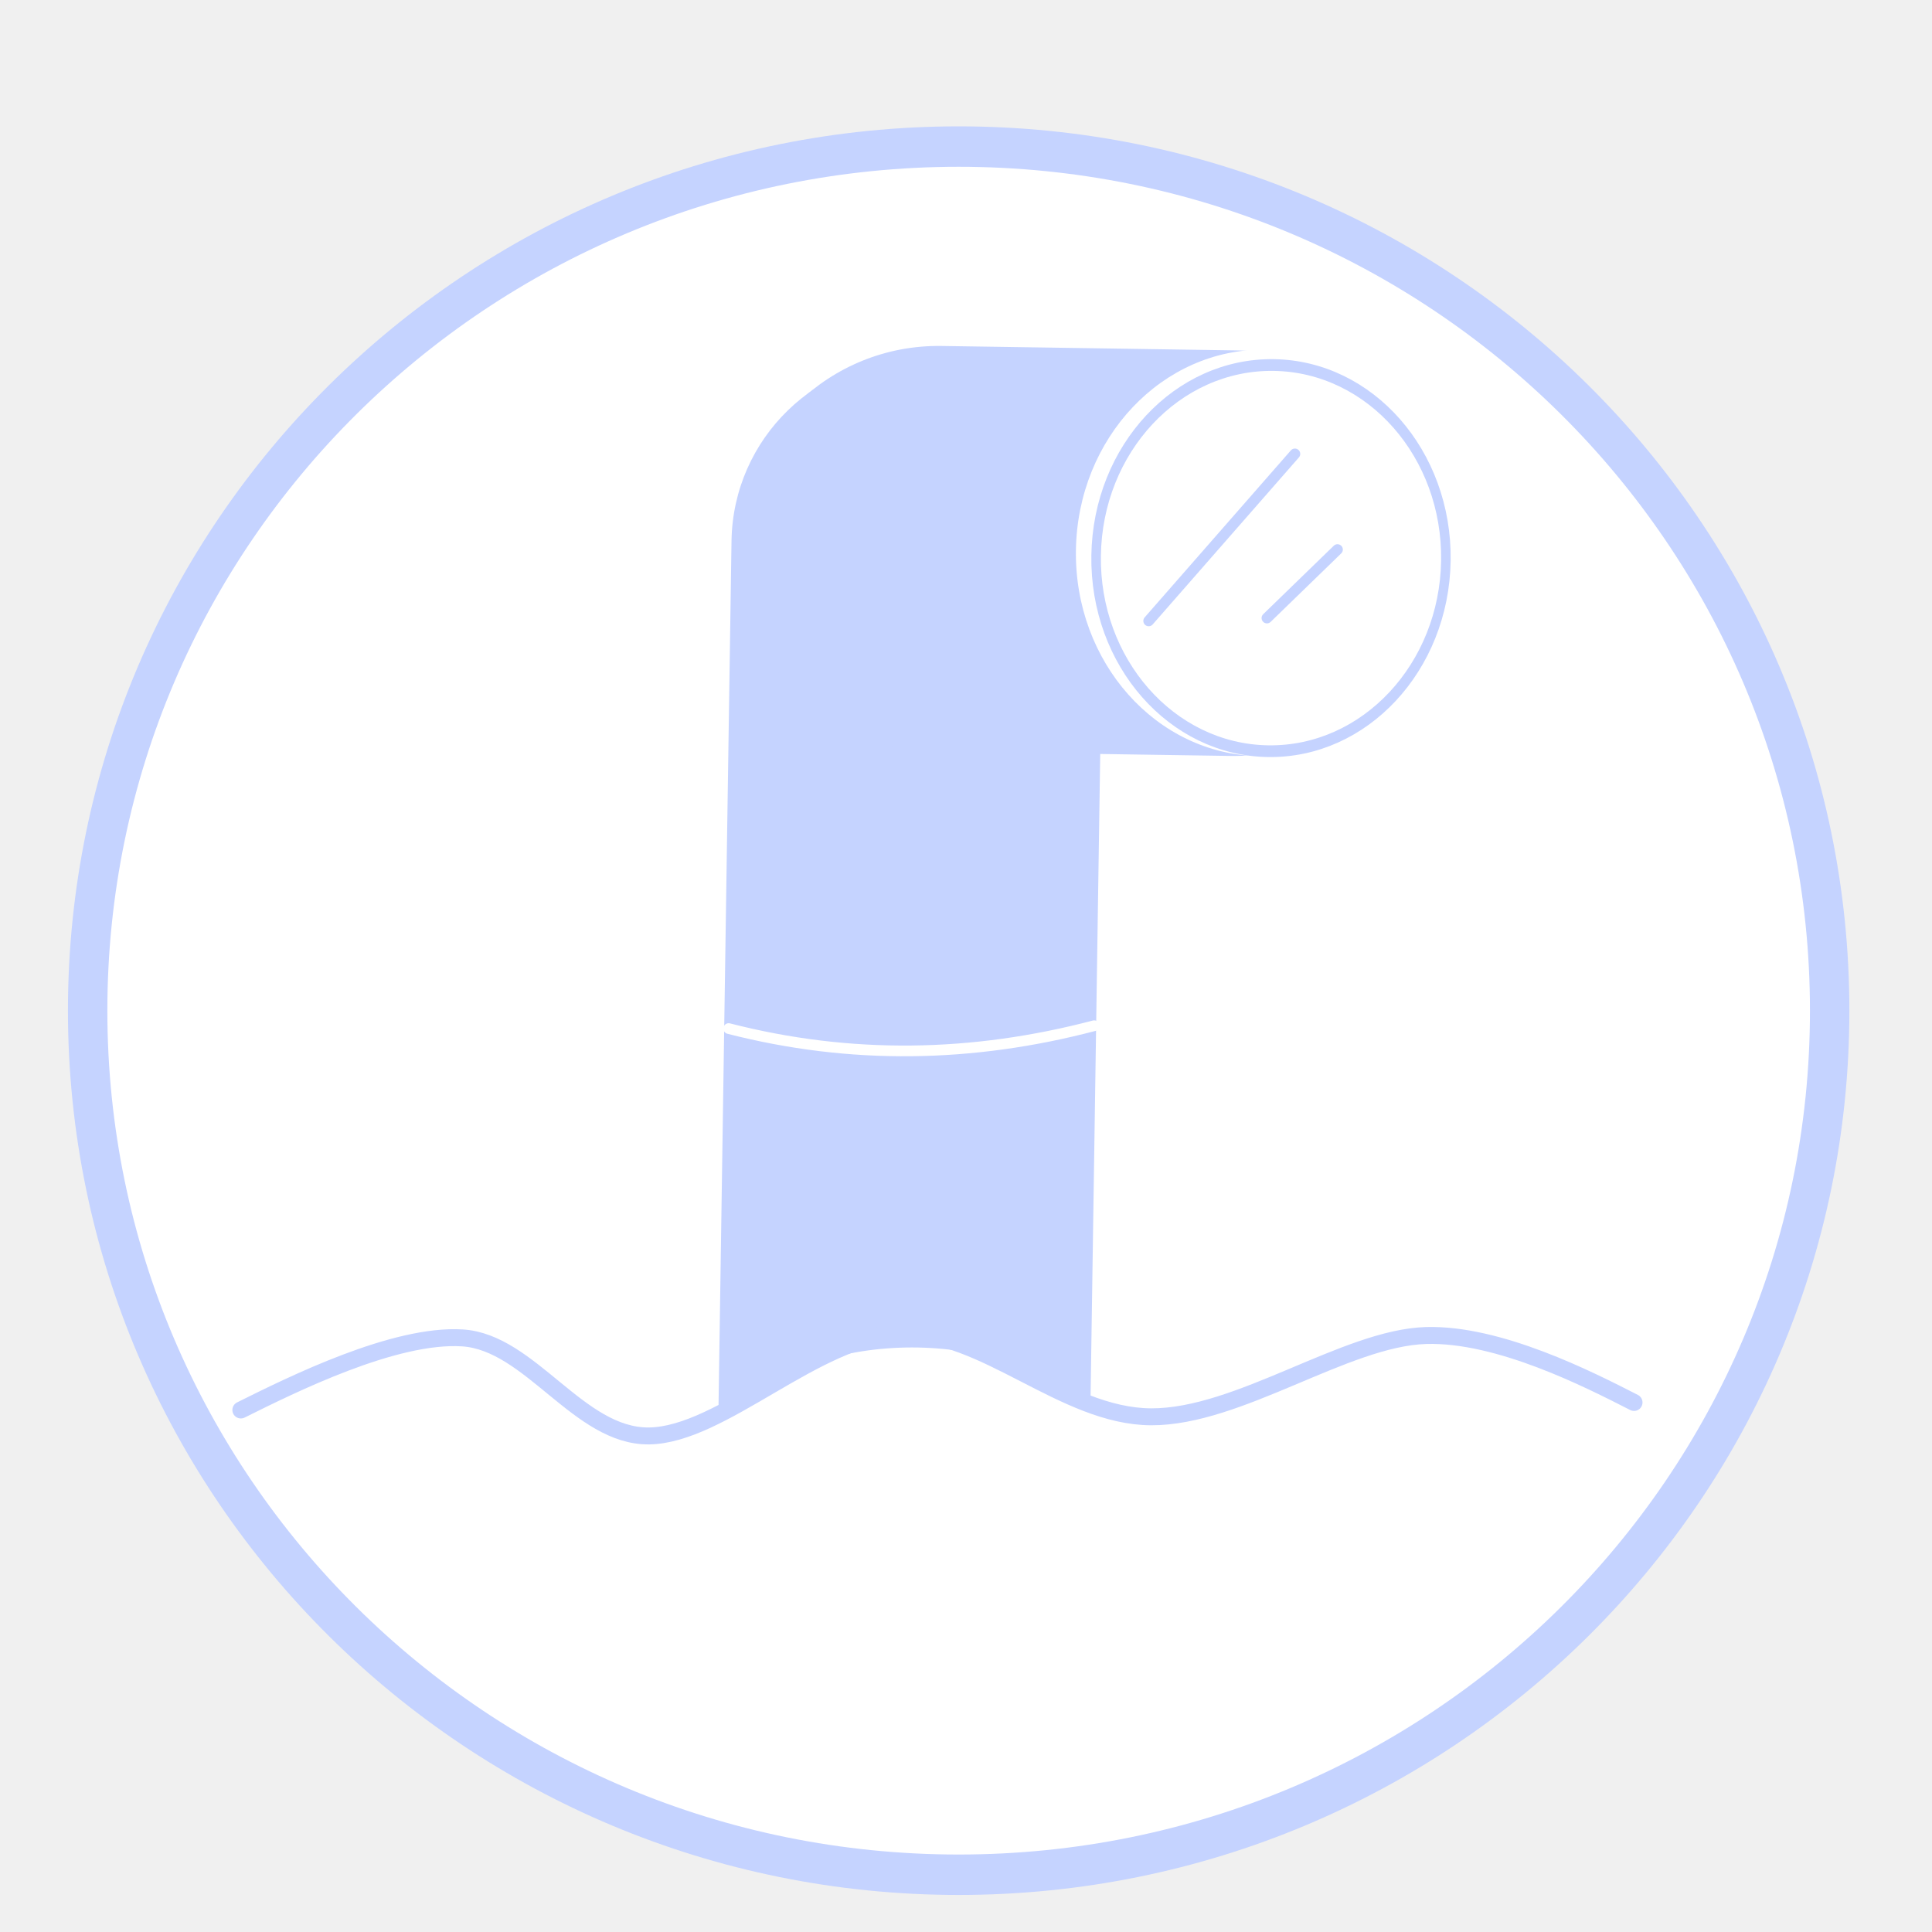
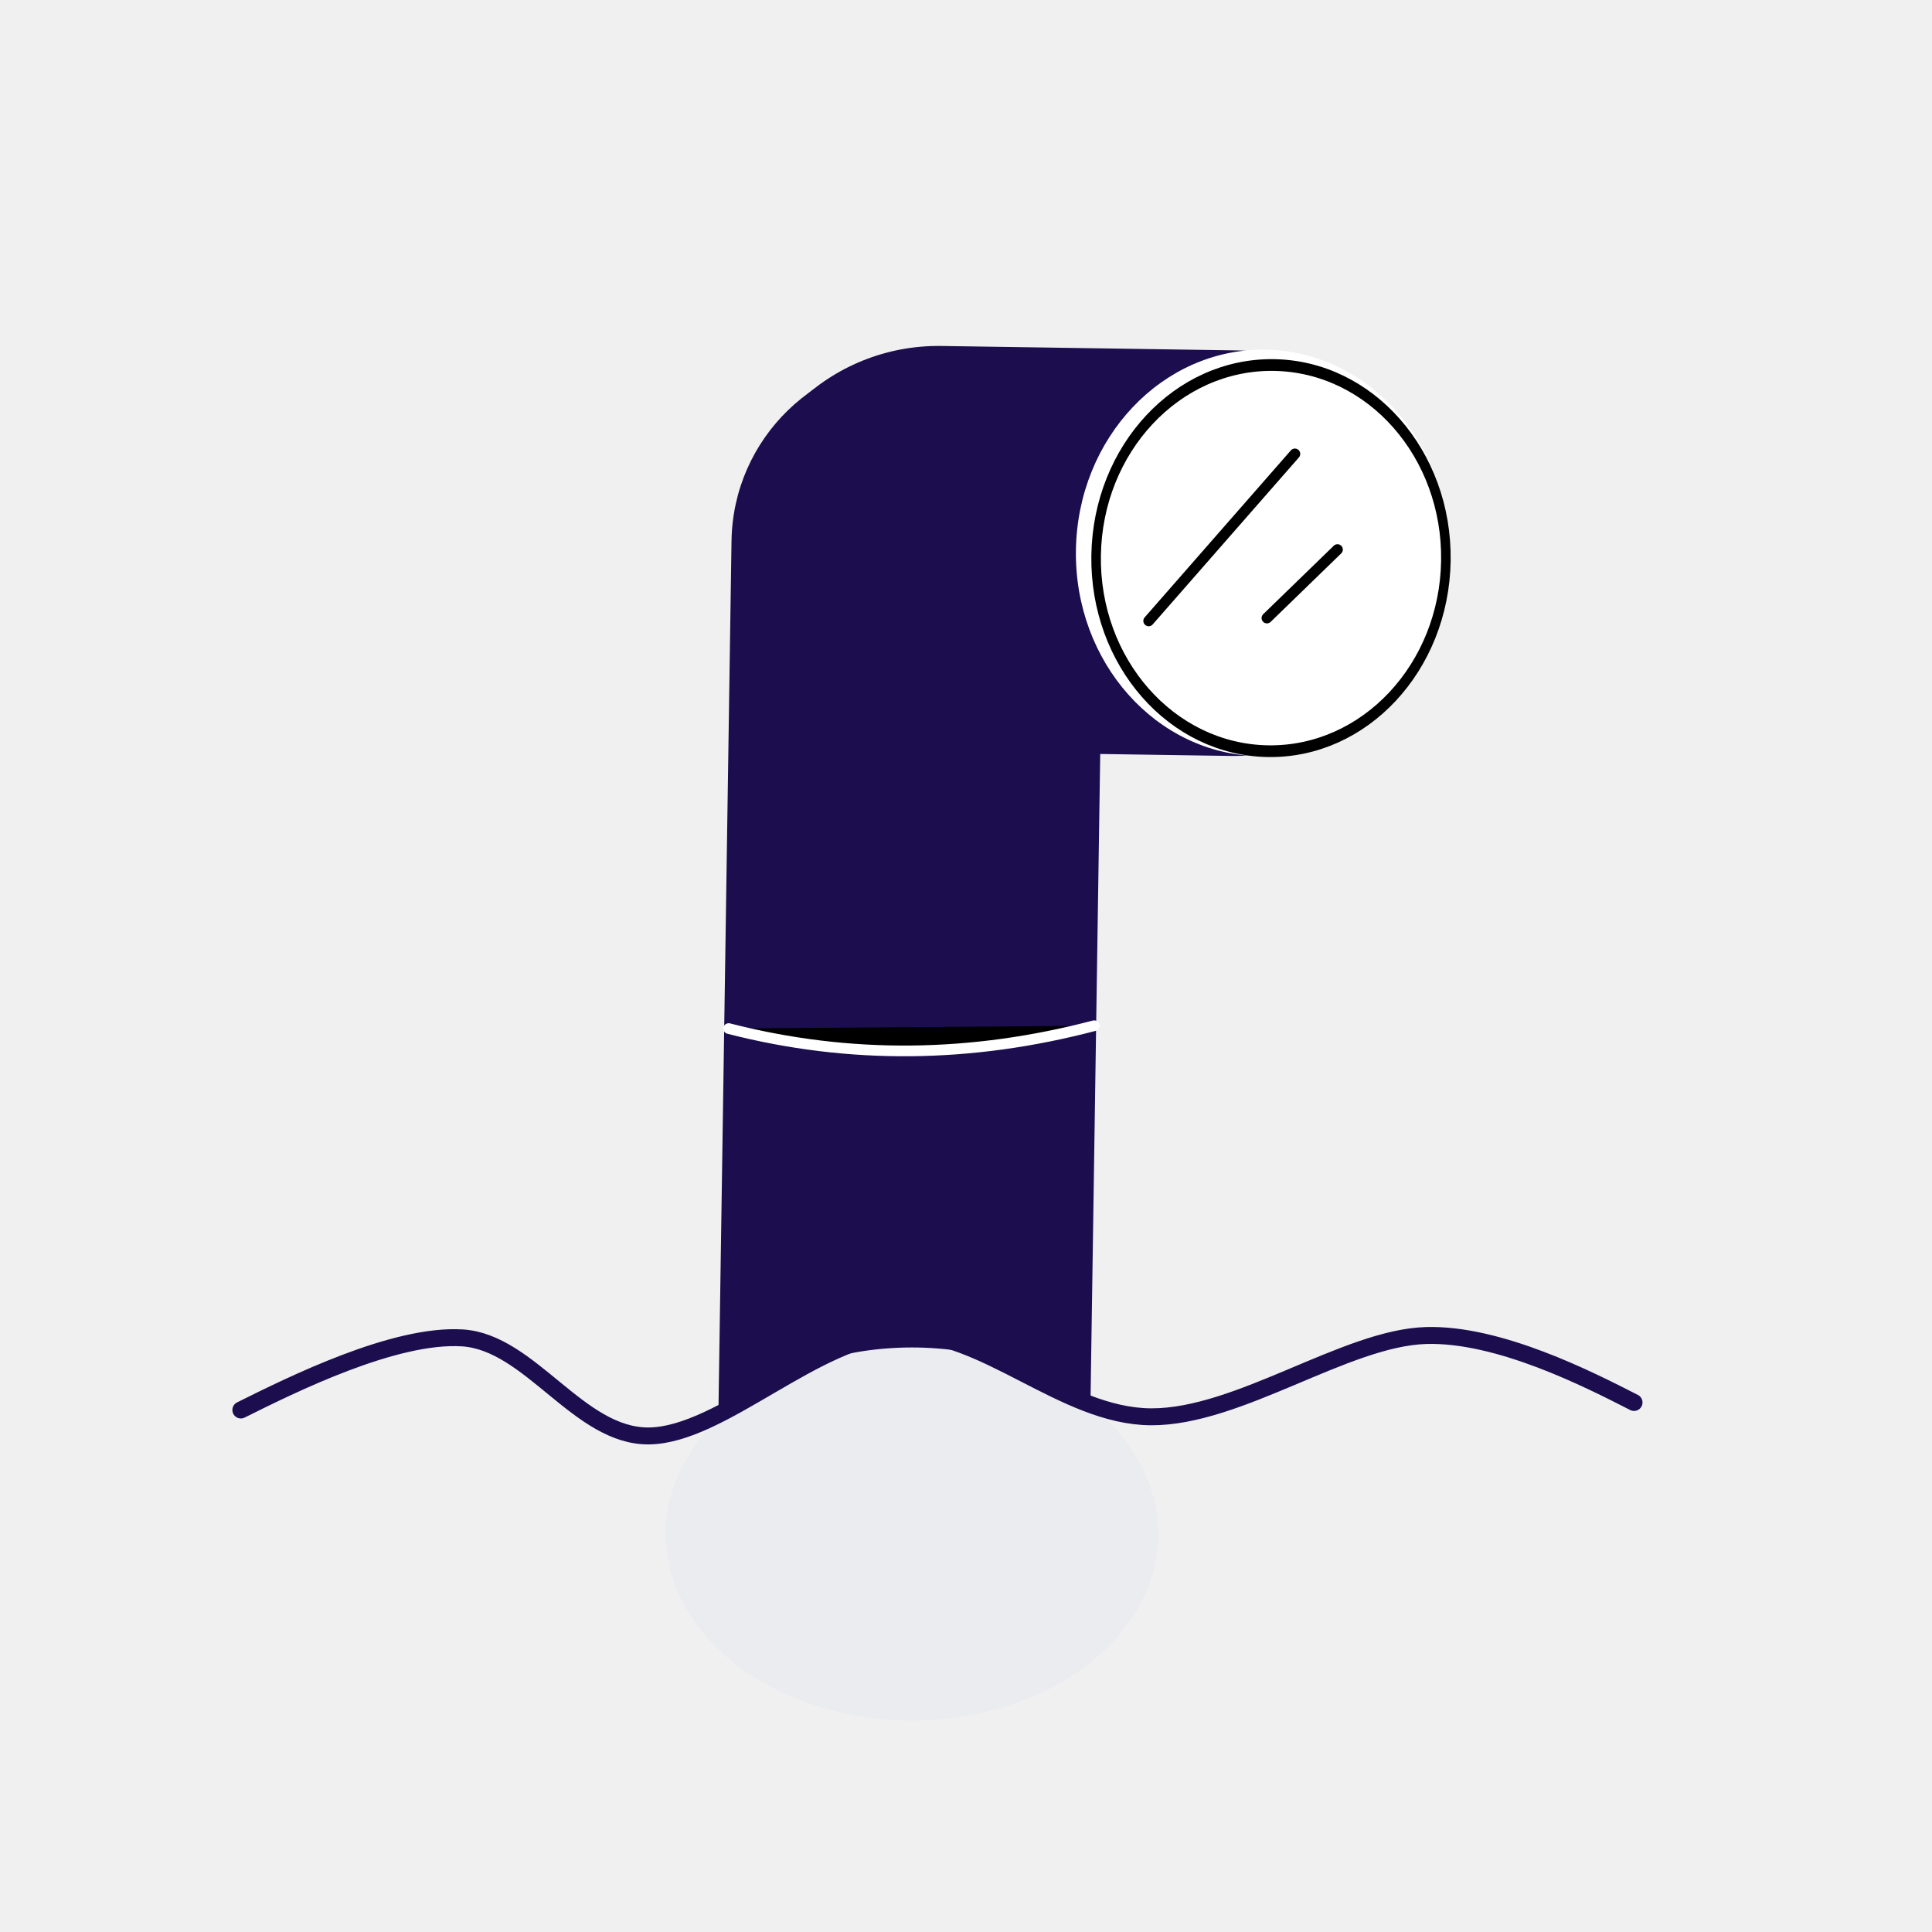
<svg xmlns="http://www.w3.org/2000/svg" width="100%" height="100%" viewBox="0 0 300 300" version="1.1" xml:space="preserve" style="fill-rule:evenodd;clip-rule:evenodd;stroke-linecap:round;stroke-linejoin:round;stroke-miterlimit:1.5;">
-   <g transform="matrix(0.868147,0,0,0.890383,-490.545,-201.334)">
-     <ellipse cx="736.517" cy="402.375" rx="155.791" ry="150.693" style="fill:white;stroke:rgb(197,211,255);stroke-width:7.05px;" />
-   </g>
  <g transform="matrix(0.999887,0.0150092,-0.0150092,0.999887,519.986,-328.477)">
    <g transform="matrix(0.95527,0,0,0.95527,-19.4496,26.1086)">
-       <path d="M-338.091,410.784C-338.091,394.104 -351.634,380.561 -368.314,380.561C-384.995,380.561 -398.537,394.104 -398.537,410.784L-398.537,553.465C-398.537,570.145 -384.995,583.688 -368.314,583.688C-351.634,583.688 -338.091,570.145 -338.091,553.465L-338.091,410.784Z" style="fill:rgb(197,211,255);" />
+       <path d="M-338.091,410.784C-338.091,394.104 -351.634,380.561 -368.314,380.561C-384.995,380.561 -398.537,394.104 -398.537,410.784L-398.537,553.465C-398.537,570.145 -384.995,583.688 -368.314,583.688C-351.634,583.688 -338.091,570.145 -338.091,553.465L-338.091,410.784Z" style="fill:rgb(27,13,78);" />
      <g transform="matrix(1,0,0,1.05393,-2.81144,-23.9742)">
-         <path d="M-281.16,413.244C-281.16,395.982 -295.93,381.967 -314.124,381.967L-362.059,381.967C-380.252,381.967 -395.023,395.982 -395.023,413.244C-395.023,430.507 -380.252,444.521 -362.059,444.521L-314.124,444.521C-295.93,444.521 -281.16,430.507 -281.16,413.244Z" style="fill:rgb(197,211,255);" />
+         <path d="M-281.16,413.244C-281.16,395.982 -295.93,381.967 -314.124,381.967L-362.059,381.967C-380.252,381.967 -395.023,395.982 -395.023,413.244C-395.023,430.507 -380.252,444.521 -362.059,444.521L-314.124,444.521C-295.93,444.521 -281.16,430.507 -281.16,413.244Z" style="fill:rgb(27,13,78);" />
      </g>
    </g>
    <g transform="matrix(0.762963,0,0,0.925773,-74.7724,41.1326)">
      <ellipse cx="-318.411" cy="408.324" rx="37.954" ry="34.089" style="fill:white;" />
    </g>
    <g transform="matrix(0.715555,0,0,0.879588,-88.518,60.7785)">
-       <ellipse cx="-318.411" cy="408.324" rx="37.954" ry="34.089" style="fill:white;stroke:rgb(197,211,255);stroke-width:2.07px;" />
+       <ellipse cx="-318.411" cy="408.324" rx="37.954" ry="34.089" style="fill:white;stroke:black;stroke-width:2.07px;" />
    </g>
-     <path d="M-335.204,429.969C-327.767,421.213 -320.329,412.456 -312.892,403.699" style="fill:none;stroke:rgb(197,211,255);stroke-width:1.66px;" />
-     <path d="M-316.851,429.25C-313.252,425.651 -309.653,422.052 -306.055,418.454" style="fill:none;stroke:rgb(197,211,255);stroke-width:1.66px;" />
+     <path d="M-335.204,429.969C-327.767,421.213 -320.329,412.456 -312.892,403.699" style="fill:none;stroke:black;stroke-width:1.66px;" />
+     <path d="M-316.851,429.25C-313.252,425.651 -309.653,422.052 -306.055,418.454" style="fill:none;stroke:black;stroke-width:1.66px;" />
  </g>
  <g transform="matrix(1,0,0,1,-589.156,-289.756)">
-     <ellipse cx="730.765" cy="527.949" rx="38.241" ry="28.959" style="fill:white;" />
+     <ellipse cx="730.765" cy="527.949" rx="38.241" ry="28.959" style="fill:rgb(235,236,240);" />
  </g>
  <g transform="matrix(1,0,0,1,-598.067,-319.086)">
-     <path d="M635.465,538.028C643.415,534.073 659.315,526.164 669.876,526.835C680.438,527.507 687.931,542.177 698.835,542.058C710.159,541.934 724.824,526.588 737.819,526.093C750.813,525.598 763.189,539.025 776.802,539.087C790.416,539.149 806.999,526.835 819.498,526.464C830.804,526.128 844.801,533.283 851.799,536.86" style="fill:none;stroke:rgb(197,211,255);stroke-width:2.63px;" />
+     <path d="M635.465,538.028C643.415,534.073 659.315,526.164 669.876,526.835C680.438,527.507 687.931,542.177 698.835,542.058C710.159,541.934 724.824,526.588 737.819,526.093C750.813,525.598 763.189,539.025 776.802,539.087C790.416,539.149 806.999,526.835 819.498,526.464C830.804,526.128 844.801,533.283 851.799,536.86" style="fill:none;stroke:rgb(27,13,78);stroke-width:2.63px;" />
  </g>
  <g transform="matrix(1,0,0,1,-70.2292,-308.717)">
-     <path d="M183.379,468.433C202.295,473.29 221.211,472.96 240.128,467.991" style="fill:rgb(197,211,255);stroke:white;stroke-width:1.66px;" />
+     <path d="M183.379,468.433C202.295,473.29 221.211,472.96 240.128,467.991" style="stroke:white;stroke-width:1.66px;" />
  </g>
</svg>
